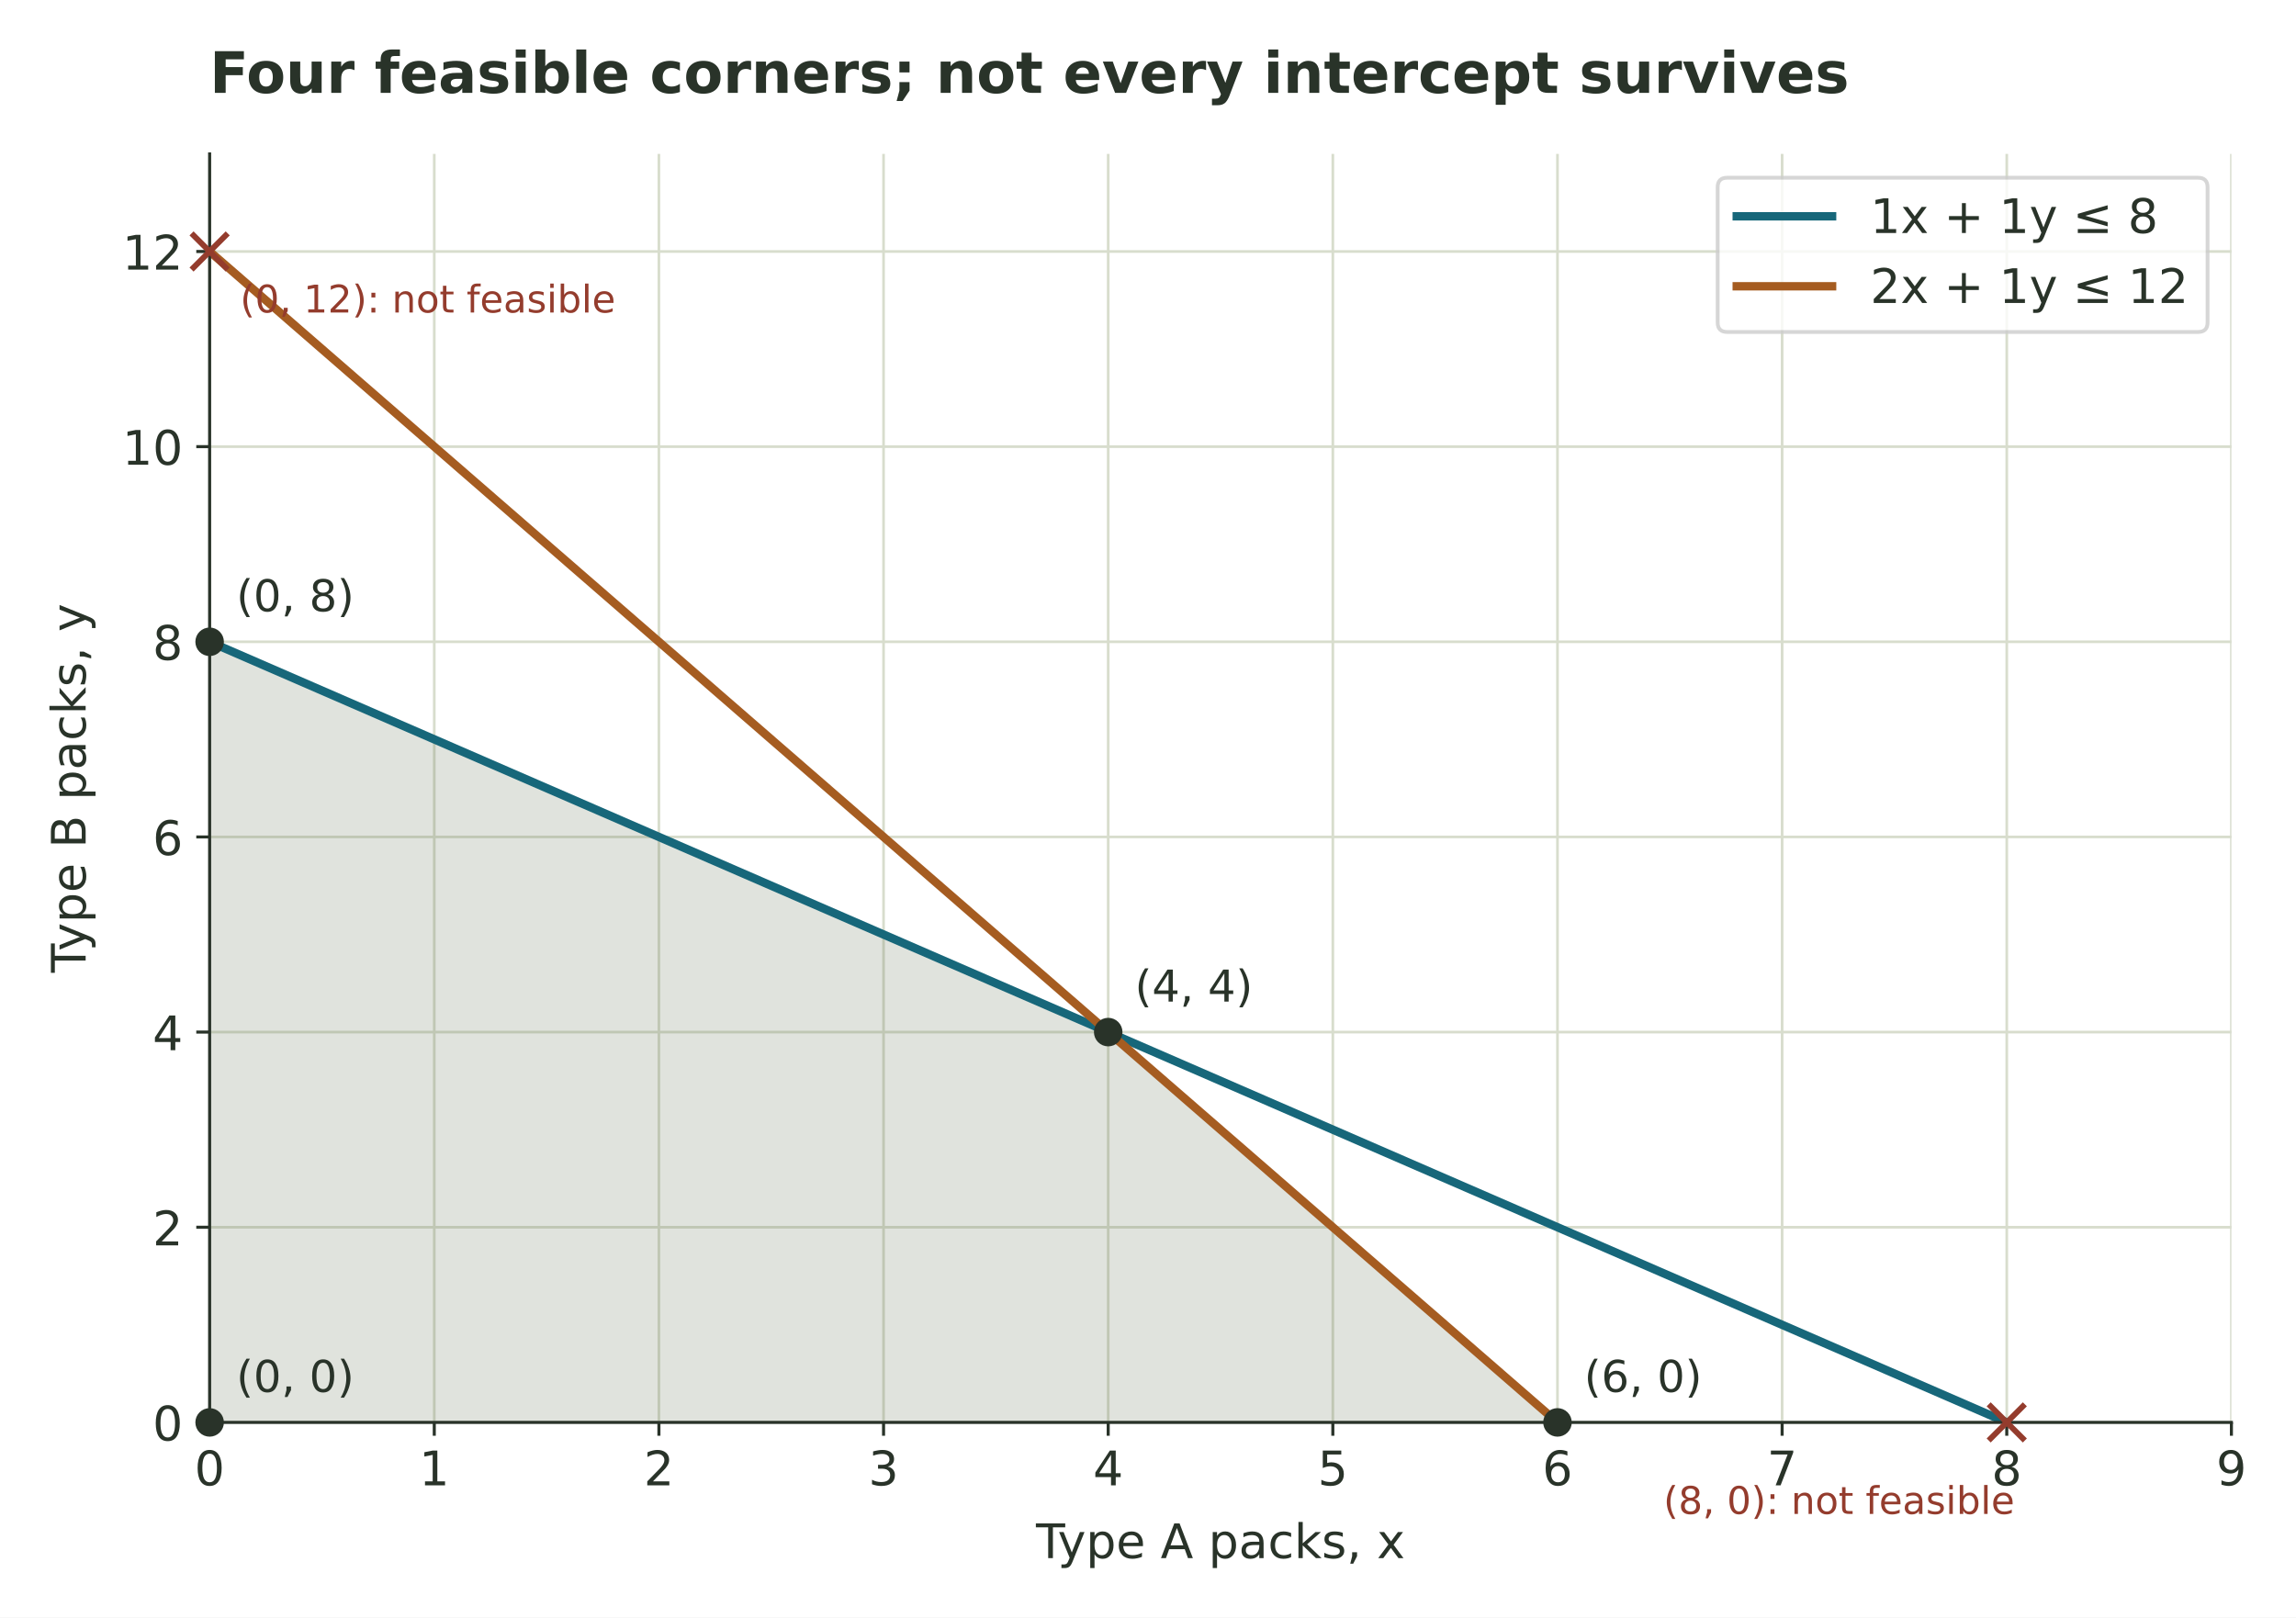
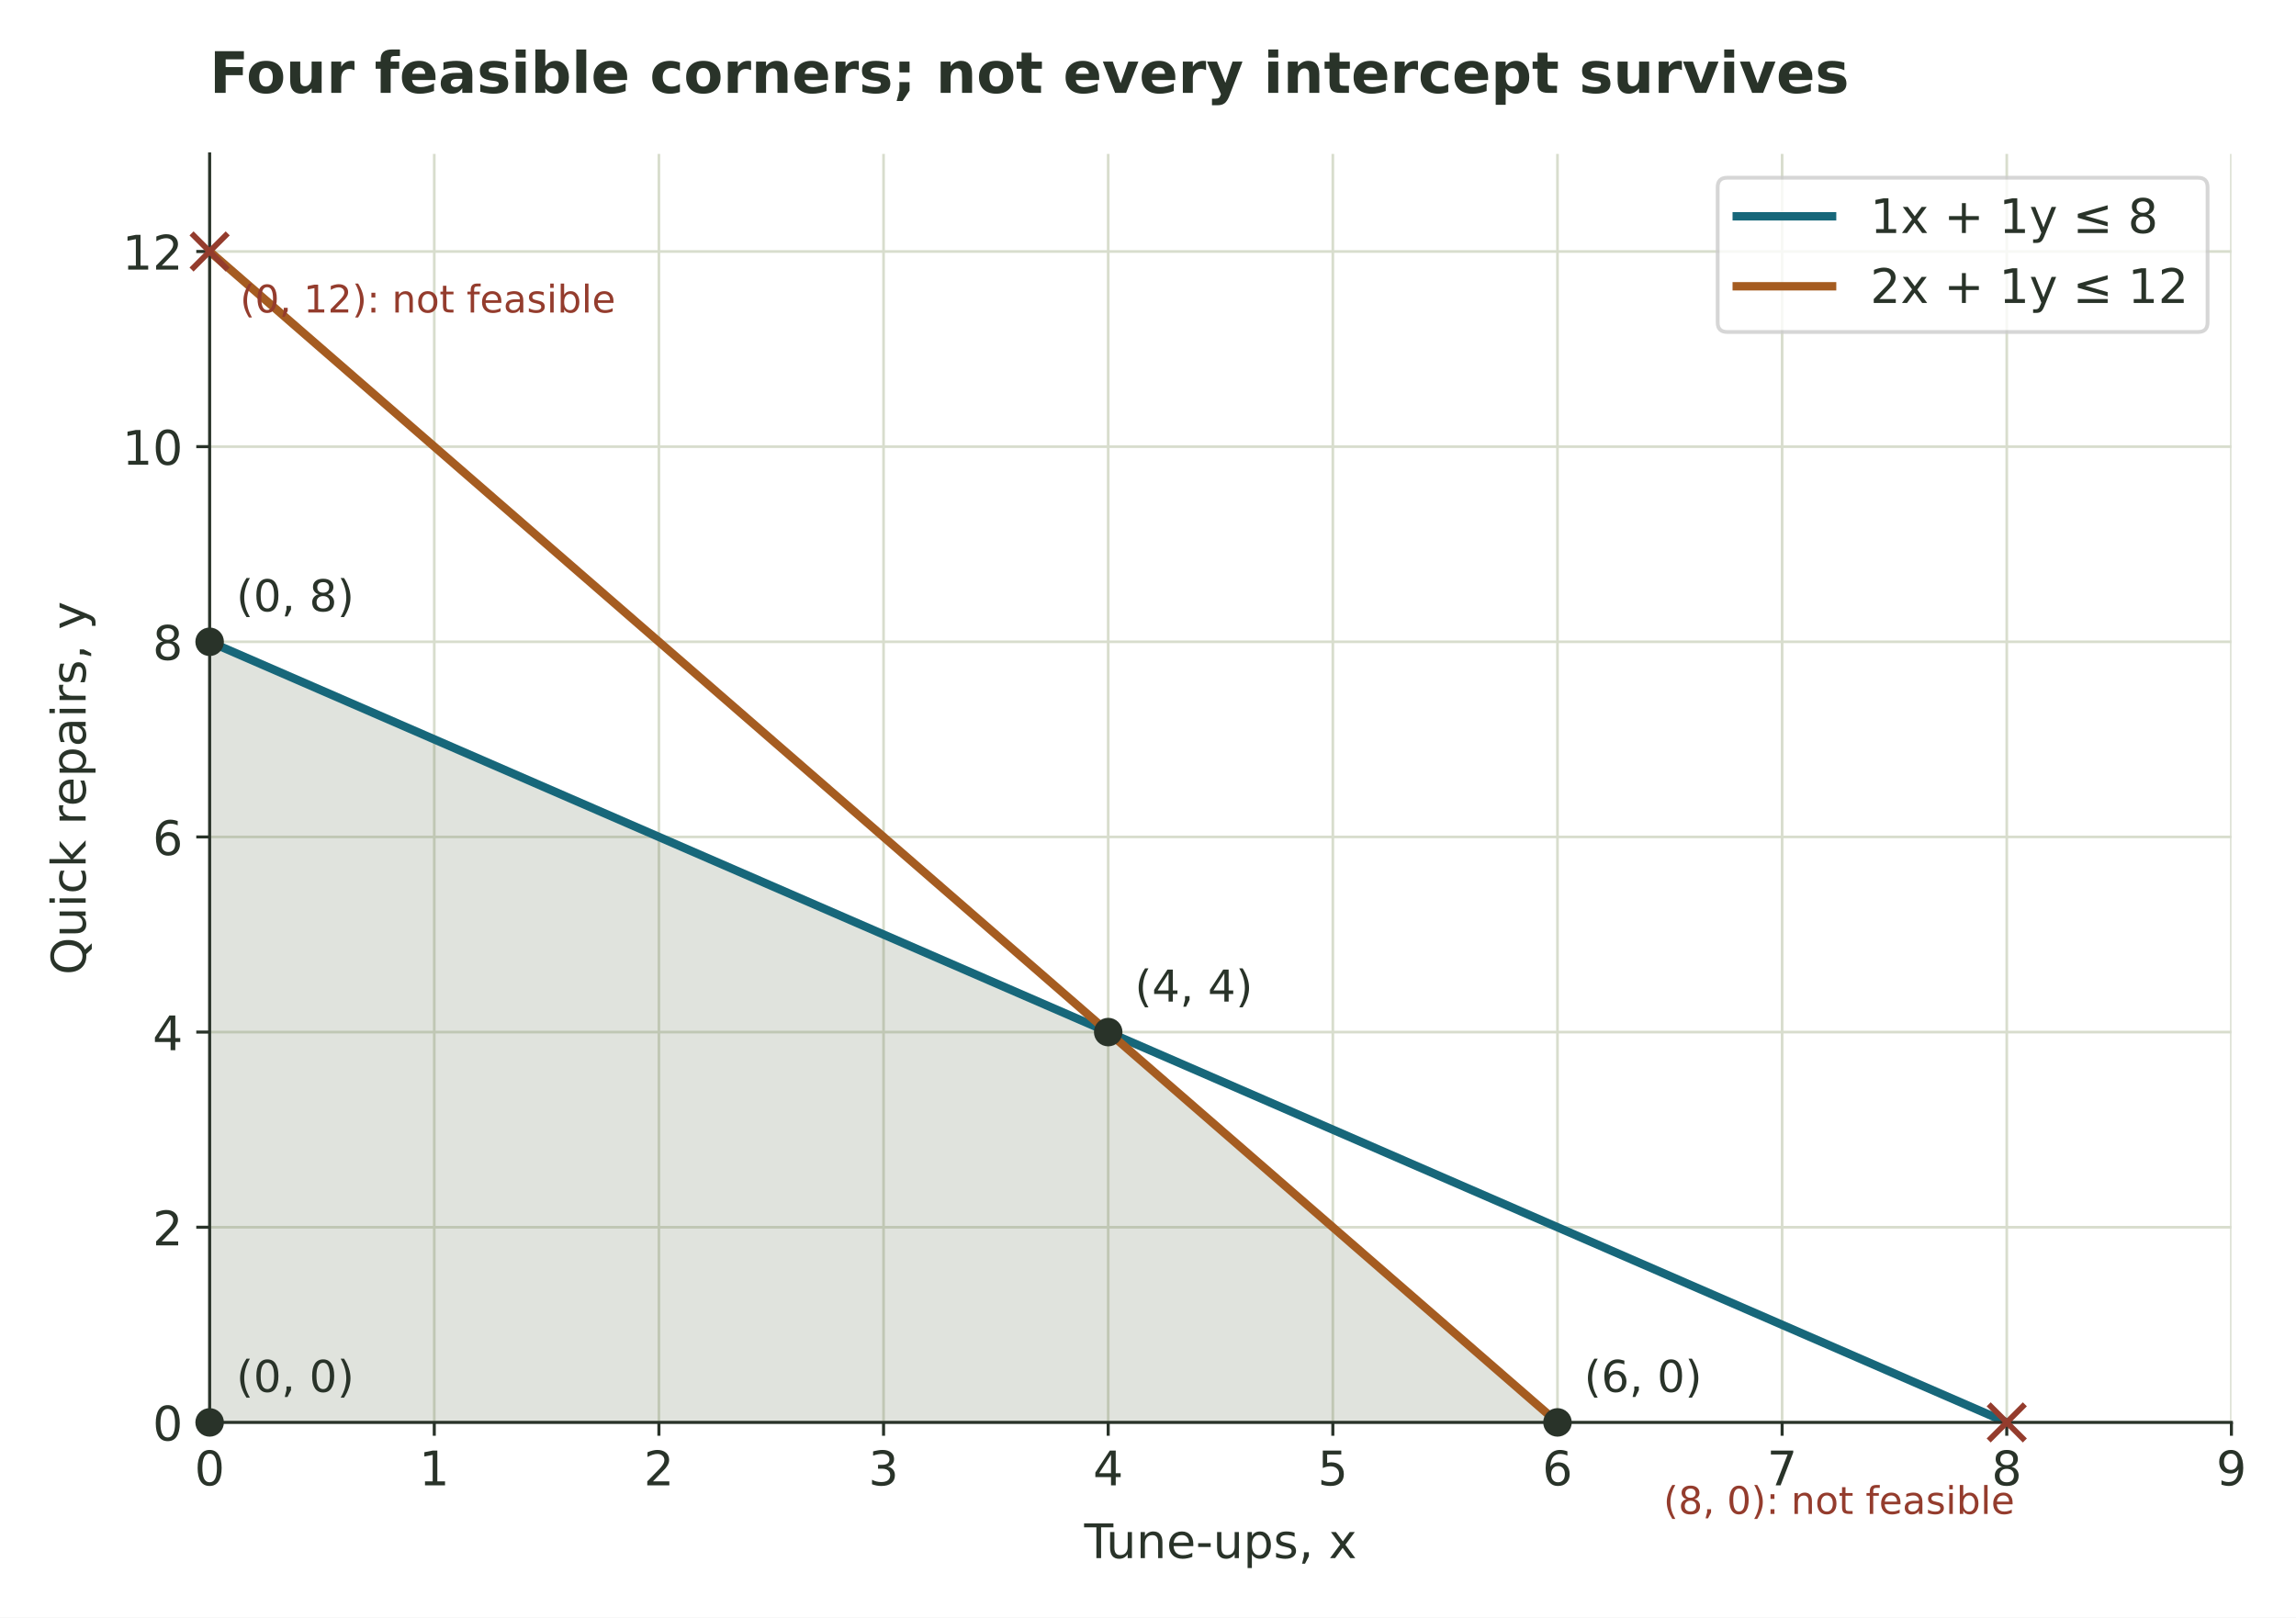
<svg xmlns="http://www.w3.org/2000/svg" xmlns:xlink="http://www.w3.org/1999/xlink" width="602pt" height="424.153pt" viewBox="0 0 602 424.153" version="1.1">
  <defs>
    <style type="text/css">*{stroke-linejoin: round; stroke-linecap: butt}</style>
  </defs>
  <g id="figure_1">
    <g id="patch_1">
      <path d="M 0 424.153  L 602 424.153  L 602 0  L 0 0  z " style="fill: #ffffff" />
    </g>
    <g id="axes_1">
      <g id="patch_2">
        <path d="M 54.964 372.998  L 585.064 372.998  L 585.064 40.358  L 54.964 40.358  z " style="fill: #ffffff" />
      </g>
      <g id="matplotlib.axis_1">
        <g id="xtick_1">
          <g id="line2d_1">
            <path d="M 54.964 372.998  L 54.964 40.358  " clip-path="url(#pce4eb3cd8e)" style="fill: none; stroke: #d8ddcd; stroke-width: 0.7; stroke-linecap: square" />
          </g>
          <g id="line2d_2">
            <defs>
              <path id="m1285ea78cf" d="M 0 0  L 0 3.5  " style="stroke: #293329; stroke-width: 0.8" />
            </defs>
            <g>
              <use xlink:href="#m1285ea78cf" x="54.964" y="372.998" style="fill: #293329; stroke: #293329; stroke-width: 0.8" />
            </g>
          </g>
          <g id="text_1">
            <text style="font-size: 12.5px; font-family: 'DejaVu Sans'; text-anchor: middle; fill: #293329" x="54.964" y="389.496" transform="rotate(-0 54.96391 389.4957)">0</text>
          </g>
        </g>
        <g id="xtick_2">
          <g id="line2d_3">
            <path d="M 113.864 372.998  L 113.864 40.358  " clip-path="url(#pce4eb3cd8e)" style="fill: none; stroke: #d8ddcd; stroke-width: 0.7; stroke-linecap: square" />
          </g>
          <g id="line2d_4">
            <g>
              <use xlink:href="#m1285ea78cf" x="113.864" y="372.998" style="fill: #293329; stroke: #293329; stroke-width: 0.8" />
            </g>
          </g>
          <g id="text_2">
            <text style="font-size: 12.5px; font-family: 'DejaVu Sans'; text-anchor: middle; fill: #293329" x="113.864" y="389.496" transform="rotate(-0 113.8639 389.4957)">1</text>
          </g>
        </g>
        <g id="xtick_3">
          <g id="line2d_5">
            <path d="M 172.764 372.998  L 172.764 40.358  " clip-path="url(#pce4eb3cd8e)" style="fill: none; stroke: #d8ddcd; stroke-width: 0.7; stroke-linecap: square" />
          </g>
          <g id="line2d_6">
            <g>
              <use xlink:href="#m1285ea78cf" x="172.764" y="372.998" style="fill: #293329; stroke: #293329; stroke-width: 0.8" />
            </g>
          </g>
          <g id="text_3">
            <text style="font-size: 12.5px; font-family: 'DejaVu Sans'; text-anchor: middle; fill: #293329" x="172.764" y="389.496" transform="rotate(-0 172.7639 389.4957)">2</text>
          </g>
        </g>
        <g id="xtick_4">
          <g id="line2d_7">
            <path d="M 231.664 372.998  L 231.664 40.358  " clip-path="url(#pce4eb3cd8e)" style="fill: none; stroke: #d8ddcd; stroke-width: 0.7; stroke-linecap: square" />
          </g>
          <g id="line2d_8">
            <g>
              <use xlink:href="#m1285ea78cf" x="231.664" y="372.998" style="fill: #293329; stroke: #293329; stroke-width: 0.8" />
            </g>
          </g>
          <g id="text_4">
            <text style="font-size: 12.5px; font-family: 'DejaVu Sans'; text-anchor: middle; fill: #293329" x="231.664" y="389.496" transform="rotate(-0 231.6639 389.4957)">3</text>
          </g>
        </g>
        <g id="xtick_5">
          <g id="line2d_9">
            <path d="M 290.564 372.998  L 290.564 40.358  " clip-path="url(#pce4eb3cd8e)" style="fill: none; stroke: #d8ddcd; stroke-width: 0.7; stroke-linecap: square" />
          </g>
          <g id="line2d_10">
            <g>
              <use xlink:href="#m1285ea78cf" x="290.564" y="372.998" style="fill: #293329; stroke: #293329; stroke-width: 0.8" />
            </g>
          </g>
          <g id="text_5">
            <text style="font-size: 12.5px; font-family: 'DejaVu Sans'; text-anchor: middle; fill: #293329" x="290.564" y="389.496" transform="rotate(-0 290.5639 389.4957)">4</text>
          </g>
        </g>
        <g id="xtick_6">
          <g id="line2d_11">
            <path d="M 349.464 372.998  L 349.464 40.358  " clip-path="url(#pce4eb3cd8e)" style="fill: none; stroke: #d8ddcd; stroke-width: 0.7; stroke-linecap: square" />
          </g>
          <g id="line2d_12">
            <g>
              <use xlink:href="#m1285ea78cf" x="349.464" y="372.998" style="fill: #293329; stroke: #293329; stroke-width: 0.8" />
            </g>
          </g>
          <g id="text_6">
            <text style="font-size: 12.5px; font-family: 'DejaVu Sans'; text-anchor: middle; fill: #293329" x="349.464" y="389.496" transform="rotate(-0 349.4639 389.4957)">5</text>
          </g>
        </g>
        <g id="xtick_7">
          <g id="line2d_13">
            <path d="M 408.364 372.998  L 408.364 40.358  " clip-path="url(#pce4eb3cd8e)" style="fill: none; stroke: #d8ddcd; stroke-width: 0.7; stroke-linecap: square" />
          </g>
          <g id="line2d_14">
            <g>
              <use xlink:href="#m1285ea78cf" x="408.364" y="372.998" style="fill: #293329; stroke: #293329; stroke-width: 0.8" />
            </g>
          </g>
          <g id="text_7">
            <text style="font-size: 12.5px; font-family: 'DejaVu Sans'; text-anchor: middle; fill: #293329" x="408.364" y="389.496" transform="rotate(-0 408.3639 389.4957)">6</text>
          </g>
        </g>
        <g id="xtick_8">
          <g id="line2d_15">
            <path d="M 467.264 372.998  L 467.264 40.358  " clip-path="url(#pce4eb3cd8e)" style="fill: none; stroke: #d8ddcd; stroke-width: 0.7; stroke-linecap: square" />
          </g>
          <g id="line2d_16">
            <g>
              <use xlink:href="#m1285ea78cf" x="467.264" y="372.998" style="fill: #293329; stroke: #293329; stroke-width: 0.8" />
            </g>
          </g>
          <g id="text_8">
            <text style="font-size: 12.5px; font-family: 'DejaVu Sans'; text-anchor: middle; fill: #293329" x="467.264" y="389.496" transform="rotate(-0 467.2639 389.4957)">7</text>
          </g>
        </g>
        <g id="xtick_9">
          <g id="line2d_17">
            <path d="M 526.164 372.998  L 526.164 40.358  " clip-path="url(#pce4eb3cd8e)" style="fill: none; stroke: #d8ddcd; stroke-width: 0.7; stroke-linecap: square" />
          </g>
          <g id="line2d_18">
            <g>
              <use xlink:href="#m1285ea78cf" x="526.164" y="372.998" style="fill: #293329; stroke: #293329; stroke-width: 0.8" />
            </g>
          </g>
          <g id="text_9">
            <text style="font-size: 12.5px; font-family: 'DejaVu Sans'; text-anchor: middle; fill: #293329" x="526.164" y="389.496" transform="rotate(-0 526.1639 389.4957)">8</text>
          </g>
        </g>
        <g id="xtick_10">
          <g id="line2d_19">
            <path d="M 585.064 372.998  L 585.064 40.358  " clip-path="url(#pce4eb3cd8e)" style="fill: none; stroke: #d8ddcd; stroke-width: 0.7; stroke-linecap: square" />
          </g>
          <g id="line2d_20">
            <g>
              <use xlink:href="#m1285ea78cf" x="585.064" y="372.998" style="fill: #293329; stroke: #293329; stroke-width: 0.8" />
            </g>
          </g>
          <g id="text_10">
            <text style="font-size: 12.5px; font-family: 'DejaVu Sans'; text-anchor: middle; fill: #293329" x="585.064" y="389.496" transform="rotate(-0 585.0639 389.4957)">9</text>
          </g>
        </g>
        <g id="text_11">
-           <text style="font-size: 12.5px; font-family: 'DejaVu Sans'; text-anchor: middle; fill: #293329" x="320.014" y="408.593" transform="rotate(-0 320.0139 408.5934)">Type A packs, x</text>
+           <text style="font-size: 12.5px; font-family: 'DejaVu Sans'; text-anchor: middle; fill: #293329" x="320.014" y="408.593" transform="rotate(-0 320.0139 408.5934)">Tune-ups, x</text>
        </g>
      </g>
      <g id="matplotlib.axis_2">
        <g id="ytick_1">
          <g id="line2d_21">
            <path d="M 54.964 372.998  L 585.064 372.998  " clip-path="url(#pce4eb3cd8e)" style="fill: none; stroke: #d8ddcd; stroke-width: 0.7; stroke-linecap: square" />
          </g>
          <g id="line2d_22">
            <defs>
              <path id="m7e319f635c" d="M 0 0  L -3.5 0  " style="stroke: #293329; stroke-width: 0.8" />
            </defs>
            <g>
              <use xlink:href="#m7e319f635c" x="54.964" y="372.998" style="fill: #293329; stroke: #293329; stroke-width: 0.8" />
            </g>
          </g>
          <g id="text_12">
            <text style="font-size: 12.5px; font-family: 'DejaVu Sans'; text-anchor: end; fill: #293329" x="47.964" y="377.747" transform="rotate(-0 47.96391 377.7467)">0</text>
          </g>
        </g>
        <g id="ytick_2">
          <g id="line2d_23">
            <path d="M 54.964 321.822  L 585.064 321.822  " clip-path="url(#pce4eb3cd8e)" style="fill: none; stroke: #d8ddcd; stroke-width: 0.7; stroke-linecap: square" />
          </g>
          <g id="line2d_24">
            <g>
              <use xlink:href="#m7e319f635c" x="54.964" y="321.822" style="fill: #293329; stroke: #293329; stroke-width: 0.8" />
            </g>
          </g>
          <g id="text_13">
            <text style="font-size: 12.5px; font-family: 'DejaVu Sans'; text-anchor: end; fill: #293329" x="47.964" y="326.571" transform="rotate(-0 47.96391 326.5713)">2</text>
          </g>
        </g>
        <g id="ytick_3">
          <g id="line2d_25">
            <path d="M 54.964 270.647  L 585.064 270.647  " clip-path="url(#pce4eb3cd8e)" style="fill: none; stroke: #d8ddcd; stroke-width: 0.7; stroke-linecap: square" />
          </g>
          <g id="line2d_26">
            <g>
              <use xlink:href="#m7e319f635c" x="54.964" y="270.647" style="fill: #293329; stroke: #293329; stroke-width: 0.8" />
            </g>
          </g>
          <g id="text_14">
            <text style="font-size: 12.5px; font-family: 'DejaVu Sans'; text-anchor: end; fill: #293329" x="47.964" y="275.396" transform="rotate(-0 47.96391 275.3959)">4</text>
          </g>
        </g>
        <g id="ytick_4">
          <g id="line2d_27">
            <path d="M 54.964 219.472  L 585.064 219.472  " clip-path="url(#pce4eb3cd8e)" style="fill: none; stroke: #d8ddcd; stroke-width: 0.7; stroke-linecap: square" />
          </g>
          <g id="line2d_28">
            <g>
              <use xlink:href="#m7e319f635c" x="54.964" y="219.472" style="fill: #293329; stroke: #293329; stroke-width: 0.8" />
            </g>
          </g>
          <g id="text_15">
            <text style="font-size: 12.5px; font-family: 'DejaVu Sans'; text-anchor: end; fill: #293329" x="47.964" y="224.221" transform="rotate(-0 47.96391 224.2205)">6</text>
          </g>
        </g>
        <g id="ytick_5">
          <g id="line2d_29">
            <path d="M 54.964 168.296  L 585.064 168.296  " clip-path="url(#pce4eb3cd8e)" style="fill: none; stroke: #d8ddcd; stroke-width: 0.7; stroke-linecap: square" />
          </g>
          <g id="line2d_30">
            <g>
              <use xlink:href="#m7e319f635c" x="54.964" y="168.296" style="fill: #293329; stroke: #293329; stroke-width: 0.8" />
            </g>
          </g>
          <g id="text_16">
            <text style="font-size: 12.5px; font-family: 'DejaVu Sans'; text-anchor: end; fill: #293329" x="47.964" y="173.045" transform="rotate(-0 47.96391 173.0451)">8</text>
          </g>
        </g>
        <g id="ytick_6">
          <g id="line2d_31">
            <path d="M 54.964 117.121  L 585.064 117.121  " clip-path="url(#pce4eb3cd8e)" style="fill: none; stroke: #d8ddcd; stroke-width: 0.7; stroke-linecap: square" />
          </g>
          <g id="line2d_32">
            <g>
              <use xlink:href="#m7e319f635c" x="54.964" y="117.121" style="fill: #293329; stroke: #293329; stroke-width: 0.8" />
            </g>
          </g>
          <g id="text_17">
            <text style="font-size: 12.5px; font-family: 'DejaVu Sans'; text-anchor: end; fill: #293329" x="47.964" y="121.87" transform="rotate(-0 47.96391 121.8698)">10</text>
          </g>
        </g>
        <g id="ytick_7">
          <g id="line2d_33">
            <path d="M 54.964 65.945  L 585.064 65.945  " clip-path="url(#pce4eb3cd8e)" style="fill: none; stroke: #d8ddcd; stroke-width: 0.7; stroke-linecap: square" />
          </g>
          <g id="line2d_34">
            <g>
              <use xlink:href="#m7e319f635c" x="54.964" y="65.945" style="fill: #293329; stroke: #293329; stroke-width: 0.8" />
            </g>
          </g>
          <g id="text_18">
            <text style="font-size: 12.5px; font-family: 'DejaVu Sans'; text-anchor: end; fill: #293329" x="47.964" y="70.694" transform="rotate(-0 47.96391 70.69437)">12</text>
          </g>
        </g>
        <g id="text_19">
-           <text style="font-size: 12.5px; font-family: 'DejaVu Sans'; text-anchor: middle; fill: #293329" x="22.458" y="206.678" transform="rotate(-90 22.45805 206.6777)">Type B packs, y</text>
+           <text style="font-size: 12.5px; font-family: 'DejaVu Sans'; text-anchor: middle; fill: #293329" x="22.458" y="206.678" transform="rotate(-90 22.45805 206.6777)">Quick repairs, y</text>
        </g>
      </g>
      <g id="patch_3">
        <path d="M 54.964 372.998  L 408.364 372.998  L 290.564 270.647  L 54.964 168.296  z " clip-path="url(#pce4eb3cd8e)" style="fill: #536240; opacity: 0.18" />
      </g>
      <g id="line2d_35">
        <path d="M 54.964 168.296  L 526.164 372.998  " clip-path="url(#pce4eb3cd8e)" style="fill: none; stroke: #17677a; stroke-width: 2.2; stroke-linecap: square" />
      </g>
      <g id="line2d_36">
        <path d="M 54.964 65.945  L 408.364 372.998  " clip-path="url(#pce4eb3cd8e)" style="fill: none; stroke: #a55c21; stroke-width: 2.2; stroke-linecap: square" />
      </g>
      <g id="patch_4">
        <path d="M 54.964 372.998  L 54.964 40.358  " style="fill: none; stroke: #293329; stroke-width: 0.8; stroke-linejoin: miter; stroke-linecap: square" />
      </g>
      <g id="patch_5">
        <path d="M 54.964 372.998  L 585.064 372.998  " style="fill: none; stroke: #293329; stroke-width: 0.8; stroke-linejoin: miter; stroke-linecap: square" />
      </g>
      <g id="text_20">
        <text style="font-size: 10px; font-family: 'DejaVu Sans'; text-anchor: start; fill: #943c2d" x="436.164" y="396.998" transform="rotate(-0 436.1639 396.9977)">(8, 0): not feasible</text>
      </g>
      <g id="text_21">
        <text style="font-size: 10px; font-family: 'DejaVu Sans'; text-anchor: start; fill: #943c2d" x="62.964" y="81.945" transform="rotate(-0 62.96391 81.94535)">(0, 12): not feasible</text>
      </g>
      <g id="text_22">
        <text style="font-weight: 700; font-size: 15px; font-family: 'DejaVu Sans'; text-anchor: start; fill: #293329" x="54.964" y="24.358" transform="rotate(-0 54.96391 24.35766)">Four feasible corners; not every intercept survives</text>
      </g>
      <g id="PathCollection_1">
        <defs>
          <path id="m0b7d000147" d="M 0 3.24  C 0.859 3.24 1.684 2.899 2.291 2.291  C 2.899 1.684 3.24 0.859 3.24 0  C 3.24 -0.859 2.899 -1.684 2.291 -2.291  C 1.684 -2.899 0.859 -3.24 0 -3.24  C -0.859 -3.24 -1.684 -2.899 -2.291 -2.291  C -2.899 -1.684 -3.24 -0.859 -3.24 0  C -3.24 0.859 -2.899 1.684 -2.291 2.291  C -1.684 2.899 -0.859 3.24 0 3.24  z " style="stroke: #293329" />
        </defs>
        <g>
          <use xlink:href="#m0b7d000147" x="54.964" y="372.998" style="fill: #293329; stroke: #293329" />
        </g>
      </g>
      <g id="PathCollection_2">
        <g>
          <use xlink:href="#m0b7d000147" x="408.364" y="372.998" style="fill: #293329; stroke: #293329" />
        </g>
      </g>
      <g id="PathCollection_3">
        <g>
          <use xlink:href="#m0b7d000147" x="290.564" y="270.647" style="fill: #293329; stroke: #293329" />
        </g>
      </g>
      <g id="PathCollection_4">
        <g>
          <use xlink:href="#m0b7d000147" x="54.964" y="168.296" style="fill: #293329; stroke: #293329" />
        </g>
      </g>
      <g id="PathCollection_5">
        <defs>
          <path id="mbcc3032377" d="M -4.743 4.743  L 4.743 -4.743  M -4.743 -4.743  L 4.743 4.743  " style="stroke: #943c2d; stroke-width: 1.5" />
        </defs>
        <g>
          <use xlink:href="#mbcc3032377" x="526.164" y="372.998" style="fill: #943c2d; stroke: #943c2d; stroke-width: 1.5" />
        </g>
      </g>
      <g id="PathCollection_6">
        <g>
          <use xlink:href="#mbcc3032377" x="54.964" y="65.945" style="fill: #943c2d; stroke: #943c2d; stroke-width: 1.5" />
        </g>
      </g>
      <g id="text_23">
        <text style="font-size: 11.5px; font-family: 'DejaVu Sans'; text-anchor: start; fill: #293329" x="61.964" y="364.998" transform="rotate(-0 61.96391 364.9977)">(0, 0)</text>
      </g>
      <g id="text_24">
        <text style="font-size: 11.5px; font-family: 'DejaVu Sans'; text-anchor: start; fill: #293329" x="415.364" y="364.998" transform="rotate(-0 415.3639 364.9977)">(6, 0)</text>
      </g>
      <g id="text_25">
        <text style="font-size: 11.5px; font-family: 'DejaVu Sans'; text-anchor: start; fill: #293329" x="297.564" y="262.647" transform="rotate(-0 297.5639 262.6469)">(4, 4)</text>
      </g>
      <g id="text_26">
        <text style="font-size: 11.5px; font-family: 'DejaVu Sans'; text-anchor: start; fill: #293329" x="61.964" y="160.296" transform="rotate(-0 61.96391 160.2961)">(0, 8)</text>
      </g>
      <g id="legend_1">
        <g id="patch_6">
          <path d="M 452.865 87.053  L 576.314 87.053  Q 578.814 87.053 578.814 84.553  L 578.814 49.108  Q 578.814 46.608 576.314 46.608  L 452.865 46.608  Q 450.365 46.608 450.365 49.108  L 450.365 84.553  Q 450.365 87.053 452.865 87.053  z " style="fill: #ffffff; opacity: 0.8; stroke: #cccccc; stroke-linejoin: miter" />
        </g>
        <g id="line2d_37">
          <path d="M 455.365 56.731  L 467.865 56.731  L 480.365 56.731  " style="fill: none; stroke: #17677a; stroke-width: 2.2; stroke-linecap: square" />
        </g>
        <g id="text_27">
          <text style="font-size: 12.5px; font-family: 'DejaVu Sans'; text-anchor: start; fill: #293329" x="490.365" y="61.106" transform="rotate(-0 490.3647 61.1057)">1x + 1y ≤ 8</text>
        </g>
        <g id="line2d_38">
          <path d="M 455.365 75.078  L 467.865 75.078  L 480.365 75.078  " style="fill: none; stroke: #a55c21; stroke-width: 2.2; stroke-linecap: square" />
        </g>
        <g id="text_28">
          <text style="font-size: 12.5px; font-family: 'DejaVu Sans'; text-anchor: start; fill: #293329" x="490.365" y="79.453" transform="rotate(-0 490.3647 79.45336)">2x + 1y ≤ 12</text>
        </g>
      </g>
    </g>
  </g>
  <defs>
    <clipPath id="pce4eb3cd8e">
      <rect x="54.964" y="40.358" width="530.1" height="332.64" />
    </clipPath>
  </defs>
</svg>
